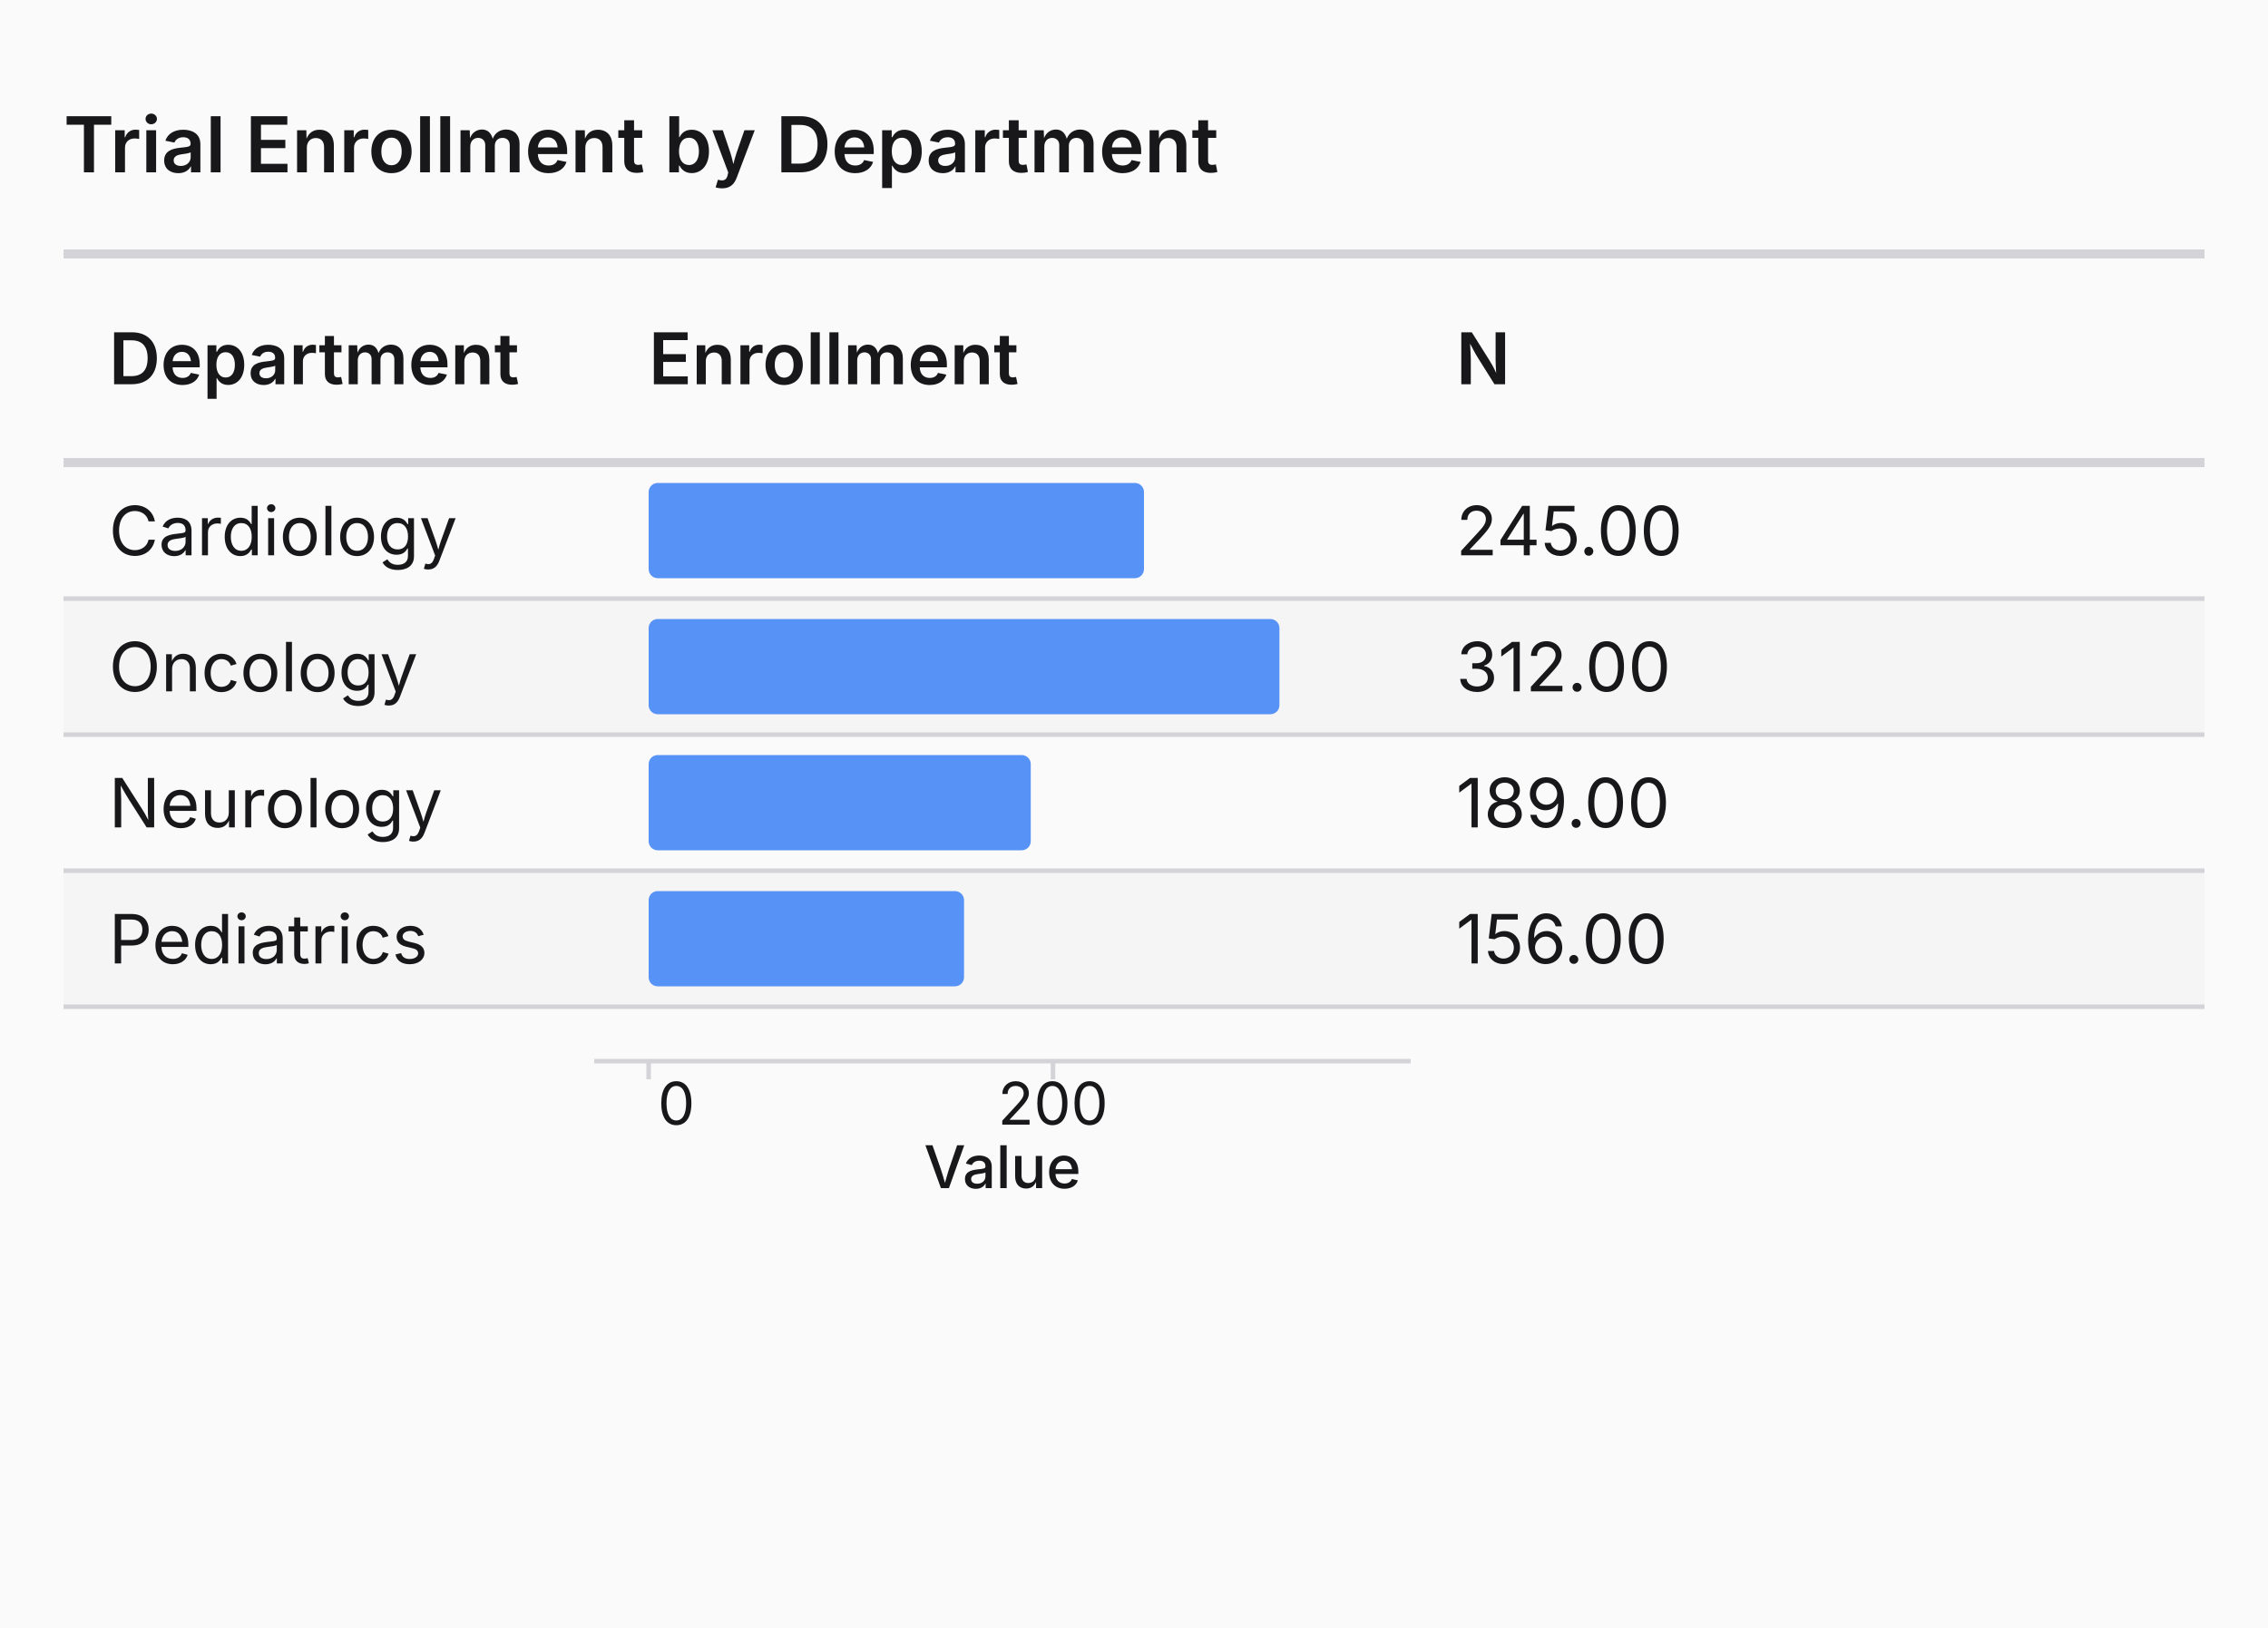
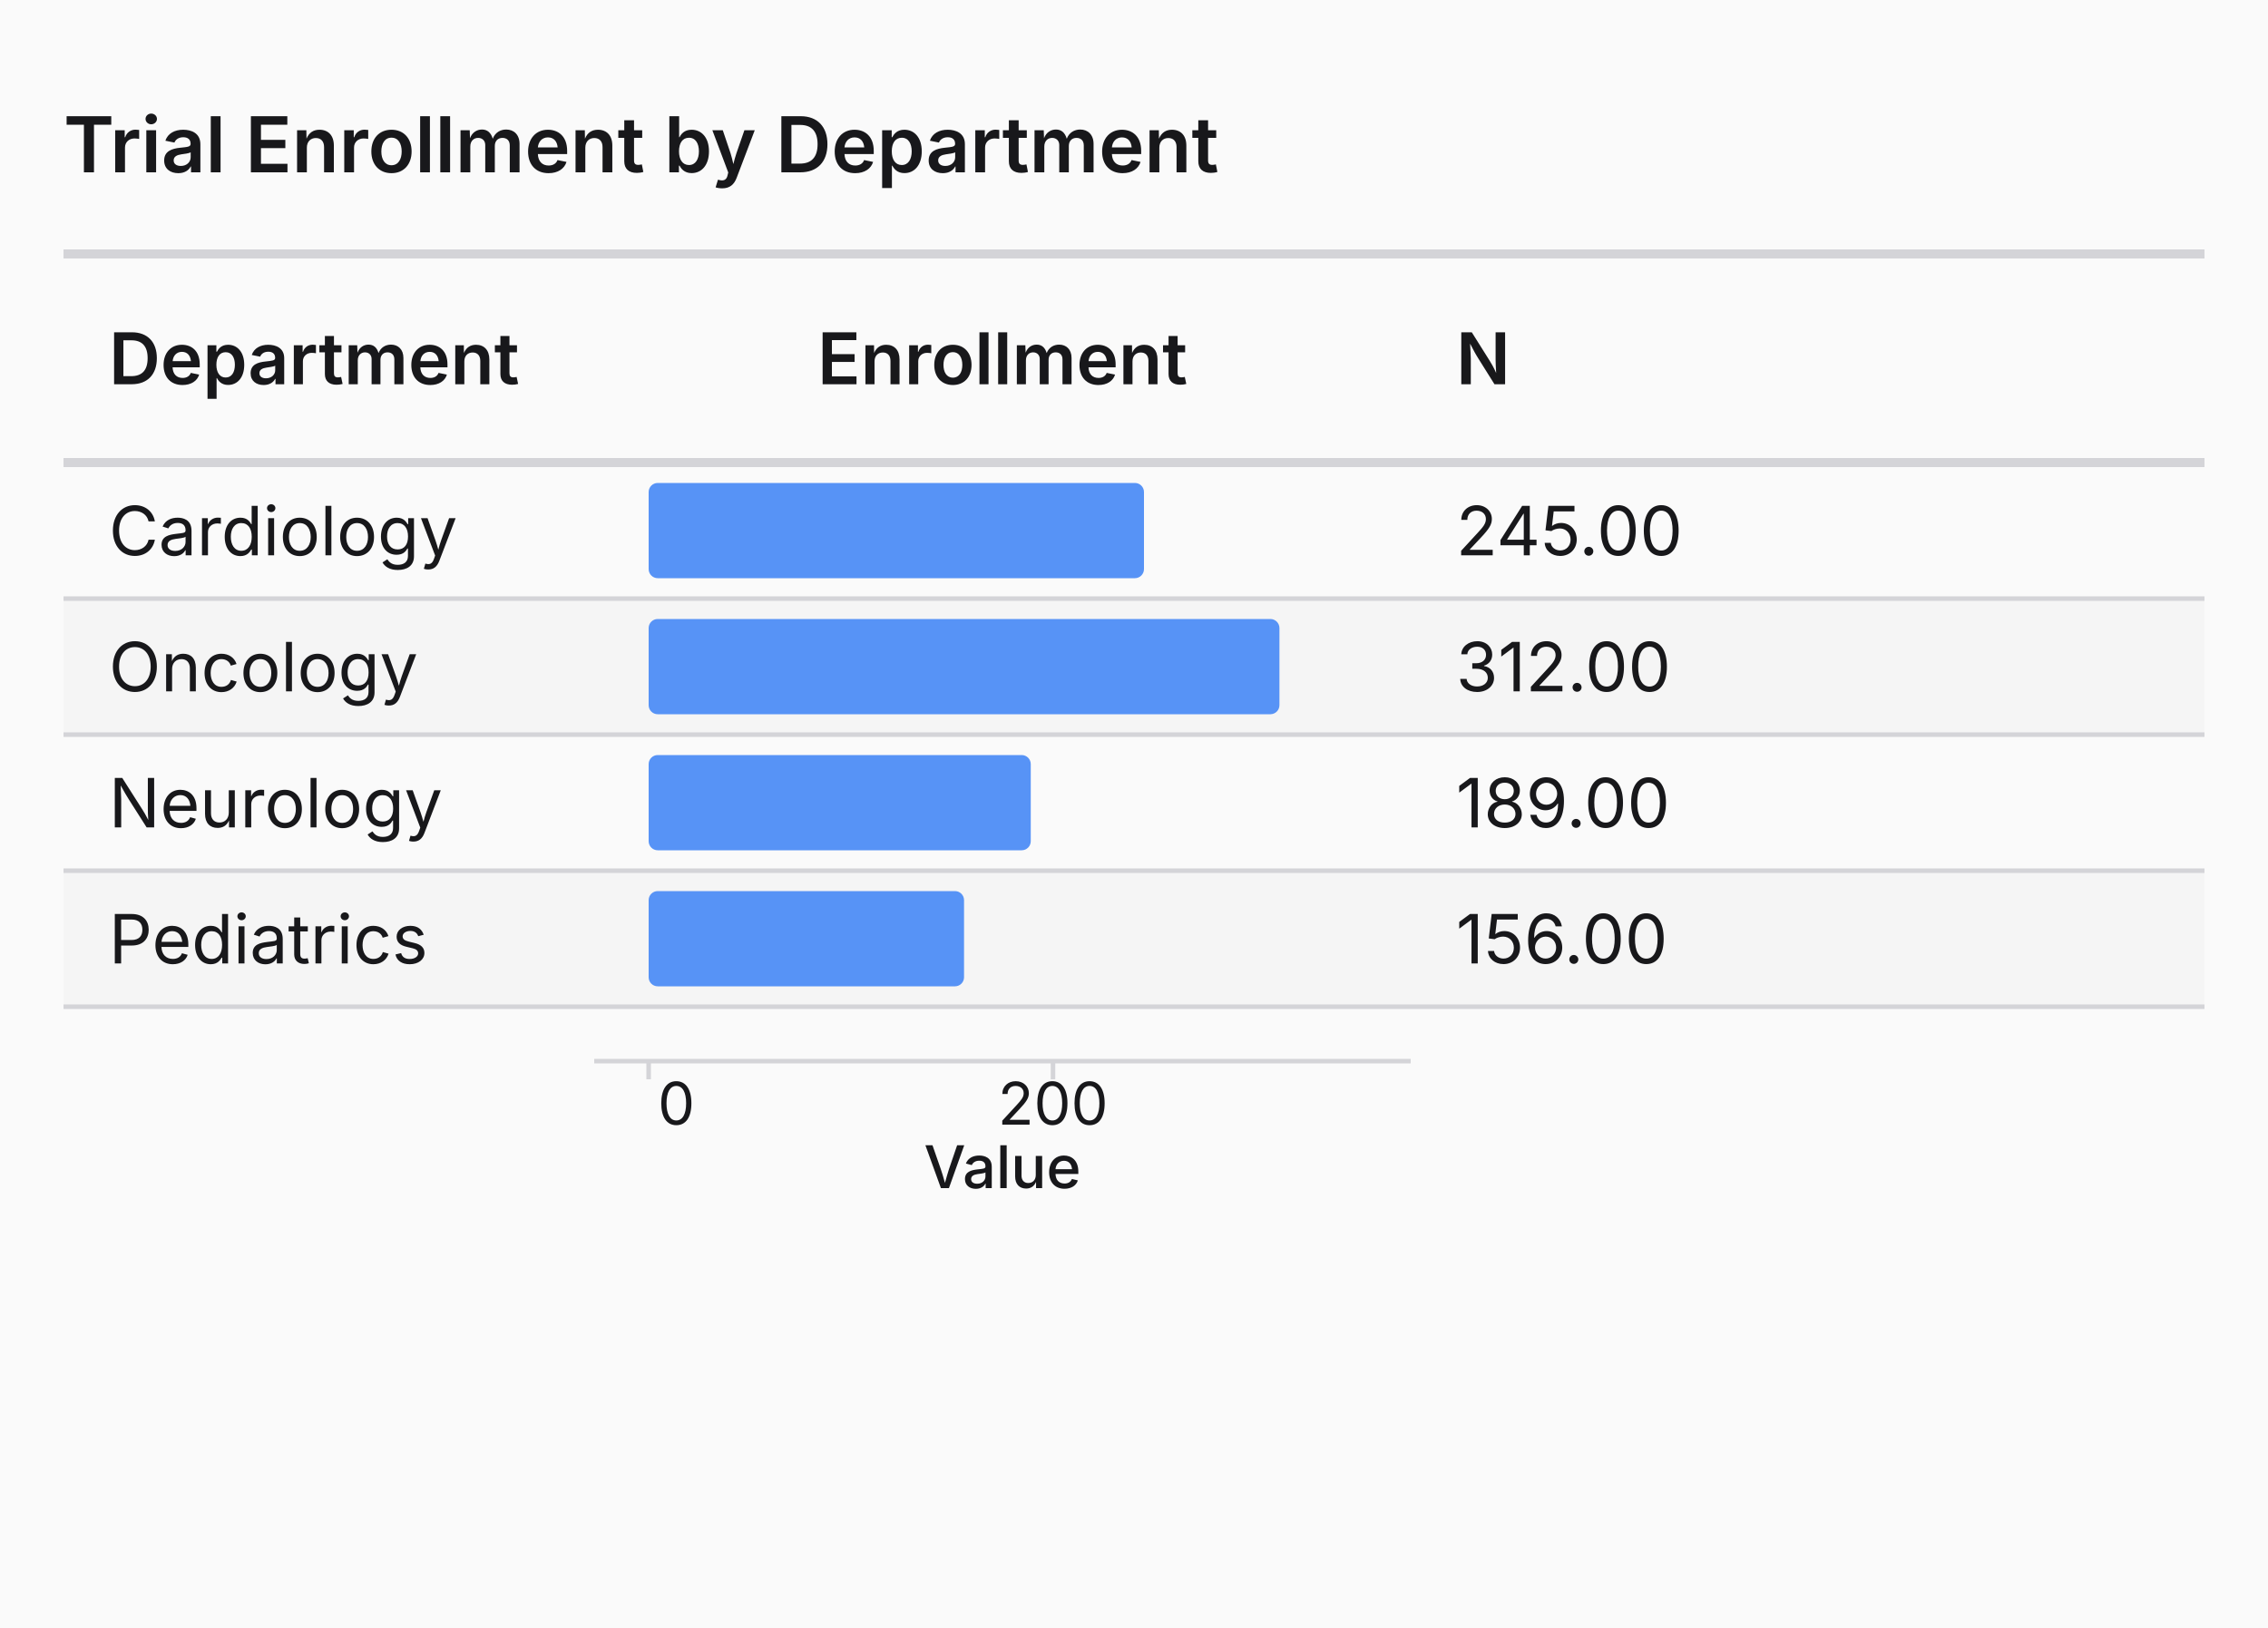
<svg xmlns="http://www.w3.org/2000/svg" width="500" height="359" viewBox="0 0 500 359">
  <style>
  text {
    font-variant-numeric: tabular-nums;
  }
  /* Use dominant-baseline for cell text to match CSS flex centering */
  .cell-text { dominant-baseline: central; }
</style>
  <rect width="100%" height="100%" fill="#fafafa" />
  <text x="14" y="38" font-family="Inter, system-ui, -apple-system, sans-serif" font-size="17px" font-weight="600" fill="#18181b">Trial Enrollment by Department</text>
  <line x1="14" x2="486" y1="56" y2="56" stroke="#d4d4d8" stroke-width="2" />
  <text class="cell-text" x="24" y="79" font-family="Inter, system-ui, -apple-system, sans-serif" font-size="15.75px" font-weight="600" fill="#18181b">Department</text>
-   <text class="cell-text" x="143" y="79" font-family="Inter, system-ui, -apple-system, sans-serif" font-size="15.75px" font-weight="600" text-anchor="start" fill="#18181b">Enrollment</text>
+   <text class="cell-text" x="221" y="79" font-family="Inter, system-ui, -apple-system, sans-serif" font-size="15.75px" font-weight="600" text-anchor="middle" fill="#18181b">Enrollment</text>
  <text class="cell-text" x="321" y="79" font-family="Inter, system-ui, -apple-system, sans-serif" font-size="15.75px" font-weight="600" text-anchor="start" fill="#18181b">N</text>
  <line x1="14" x2="486" y1="102" y2="102" stroke="#d4d4d8" stroke-width="2" />
  <rect x="14" y="132" width="472" height="30" fill="#f5f5f5" />
  <rect x="14" y="192" width="472" height="30" fill="#f5f5f5" />
  <defs>
    <clipPath id="viz-clip-_viz_bar_enrollment">
      <rect x="143" y="102" width="156" height="120" />
    </clipPath>
  </defs>
  <g clip-path="url(#viz-clip-_viz_bar_enrollment)">
    <rect x="143" y="106.5" width="109.2" height="21" fill="#3b82f6" fill-opacity="0.85" rx="2" class="viz-bar-segment" />
    <rect x="143" y="136.5" width="139.063" height="21" fill="#3b82f6" fill-opacity="0.85" rx="2" class="viz-bar-segment" />
    <rect x="143" y="166.5" width="84.24" height="21" fill="#3b82f6" fill-opacity="0.85" rx="2" class="viz-bar-segment" />
    <rect x="143" y="196.5" width="69.531" height="21" fill="#3b82f6" fill-opacity="0.85" rx="2" class="viz-bar-segment" />
  </g>
  <g transform="translate(0, 234)">
    <line x1="131" x2="311" y1="0" y2="0" stroke="#d4d4d8" stroke-width="1" />
    <line x1="143" x2="143" y1="0" y2="4" stroke="#d4d4d8" stroke-width="1" />
    <text x="145" y="14" text-anchor="start" font-family="Inter, system-ui, -apple-system, sans-serif" font-size="13px" font-weight="400" fill="#18181b">0</text>
    <line x1="232.143" x2="232.143" y1="0" y2="4" stroke="#d4d4d8" stroke-width="1" />
    <text x="232.143" y="14" text-anchor="middle" font-family="Inter, system-ui, -apple-system, sans-serif" font-size="13px" font-weight="400" fill="#18181b">200</text>
    <text x="221" y="28" text-anchor="middle" font-family="Inter, system-ui, -apple-system, sans-serif" font-size="13px" font-weight="500" fill="#18181b">Value</text>
  </g>
  <text class="cell-text" x="24" y="117" font-family="Inter, system-ui, -apple-system, sans-serif" font-size="15px" font-weight="400" font-style="normal" fill="#18181b">Cardiology</text>
  <text class="cell-text" x="321" y="117" font-family="Inter, system-ui, -apple-system, sans-serif" font-size="15px" font-weight="400" font-style="normal" text-anchor="start" fill="#18181b">245.00</text>
  <line x1="14" x2="486" y1="132" y2="132" stroke="#d4d4d8" stroke-width="1" />
  <text class="cell-text" x="24" y="147" font-family="Inter, system-ui, -apple-system, sans-serif" font-size="15px" font-weight="400" font-style="normal" fill="#18181b">Oncology</text>
  <text class="cell-text" x="321" y="147" font-family="Inter, system-ui, -apple-system, sans-serif" font-size="15px" font-weight="400" font-style="normal" text-anchor="start" fill="#18181b">312.00</text>
  <line x1="14" x2="486" y1="162" y2="162" stroke="#d4d4d8" stroke-width="1" />
  <text class="cell-text" x="24" y="177" font-family="Inter, system-ui, -apple-system, sans-serif" font-size="15px" font-weight="400" font-style="normal" fill="#18181b">Neurology</text>
  <text class="cell-text" x="321" y="177" font-family="Inter, system-ui, -apple-system, sans-serif" font-size="15px" font-weight="400" font-style="normal" text-anchor="start" fill="#18181b">189.00</text>
  <line x1="14" x2="486" y1="192" y2="192" stroke="#d4d4d8" stroke-width="1" />
  <text class="cell-text" x="24" y="207" font-family="Inter, system-ui, -apple-system, sans-serif" font-size="15px" font-weight="400" font-style="normal" fill="#18181b">Pediatrics</text>
  <text class="cell-text" x="321" y="207" font-family="Inter, system-ui, -apple-system, sans-serif" font-size="15px" font-weight="400" font-style="normal" text-anchor="start" fill="#18181b">156.00</text>
  <line x1="14" x2="486" y1="222" y2="222" stroke="#d4d4d8" stroke-width="1" />
</svg>
